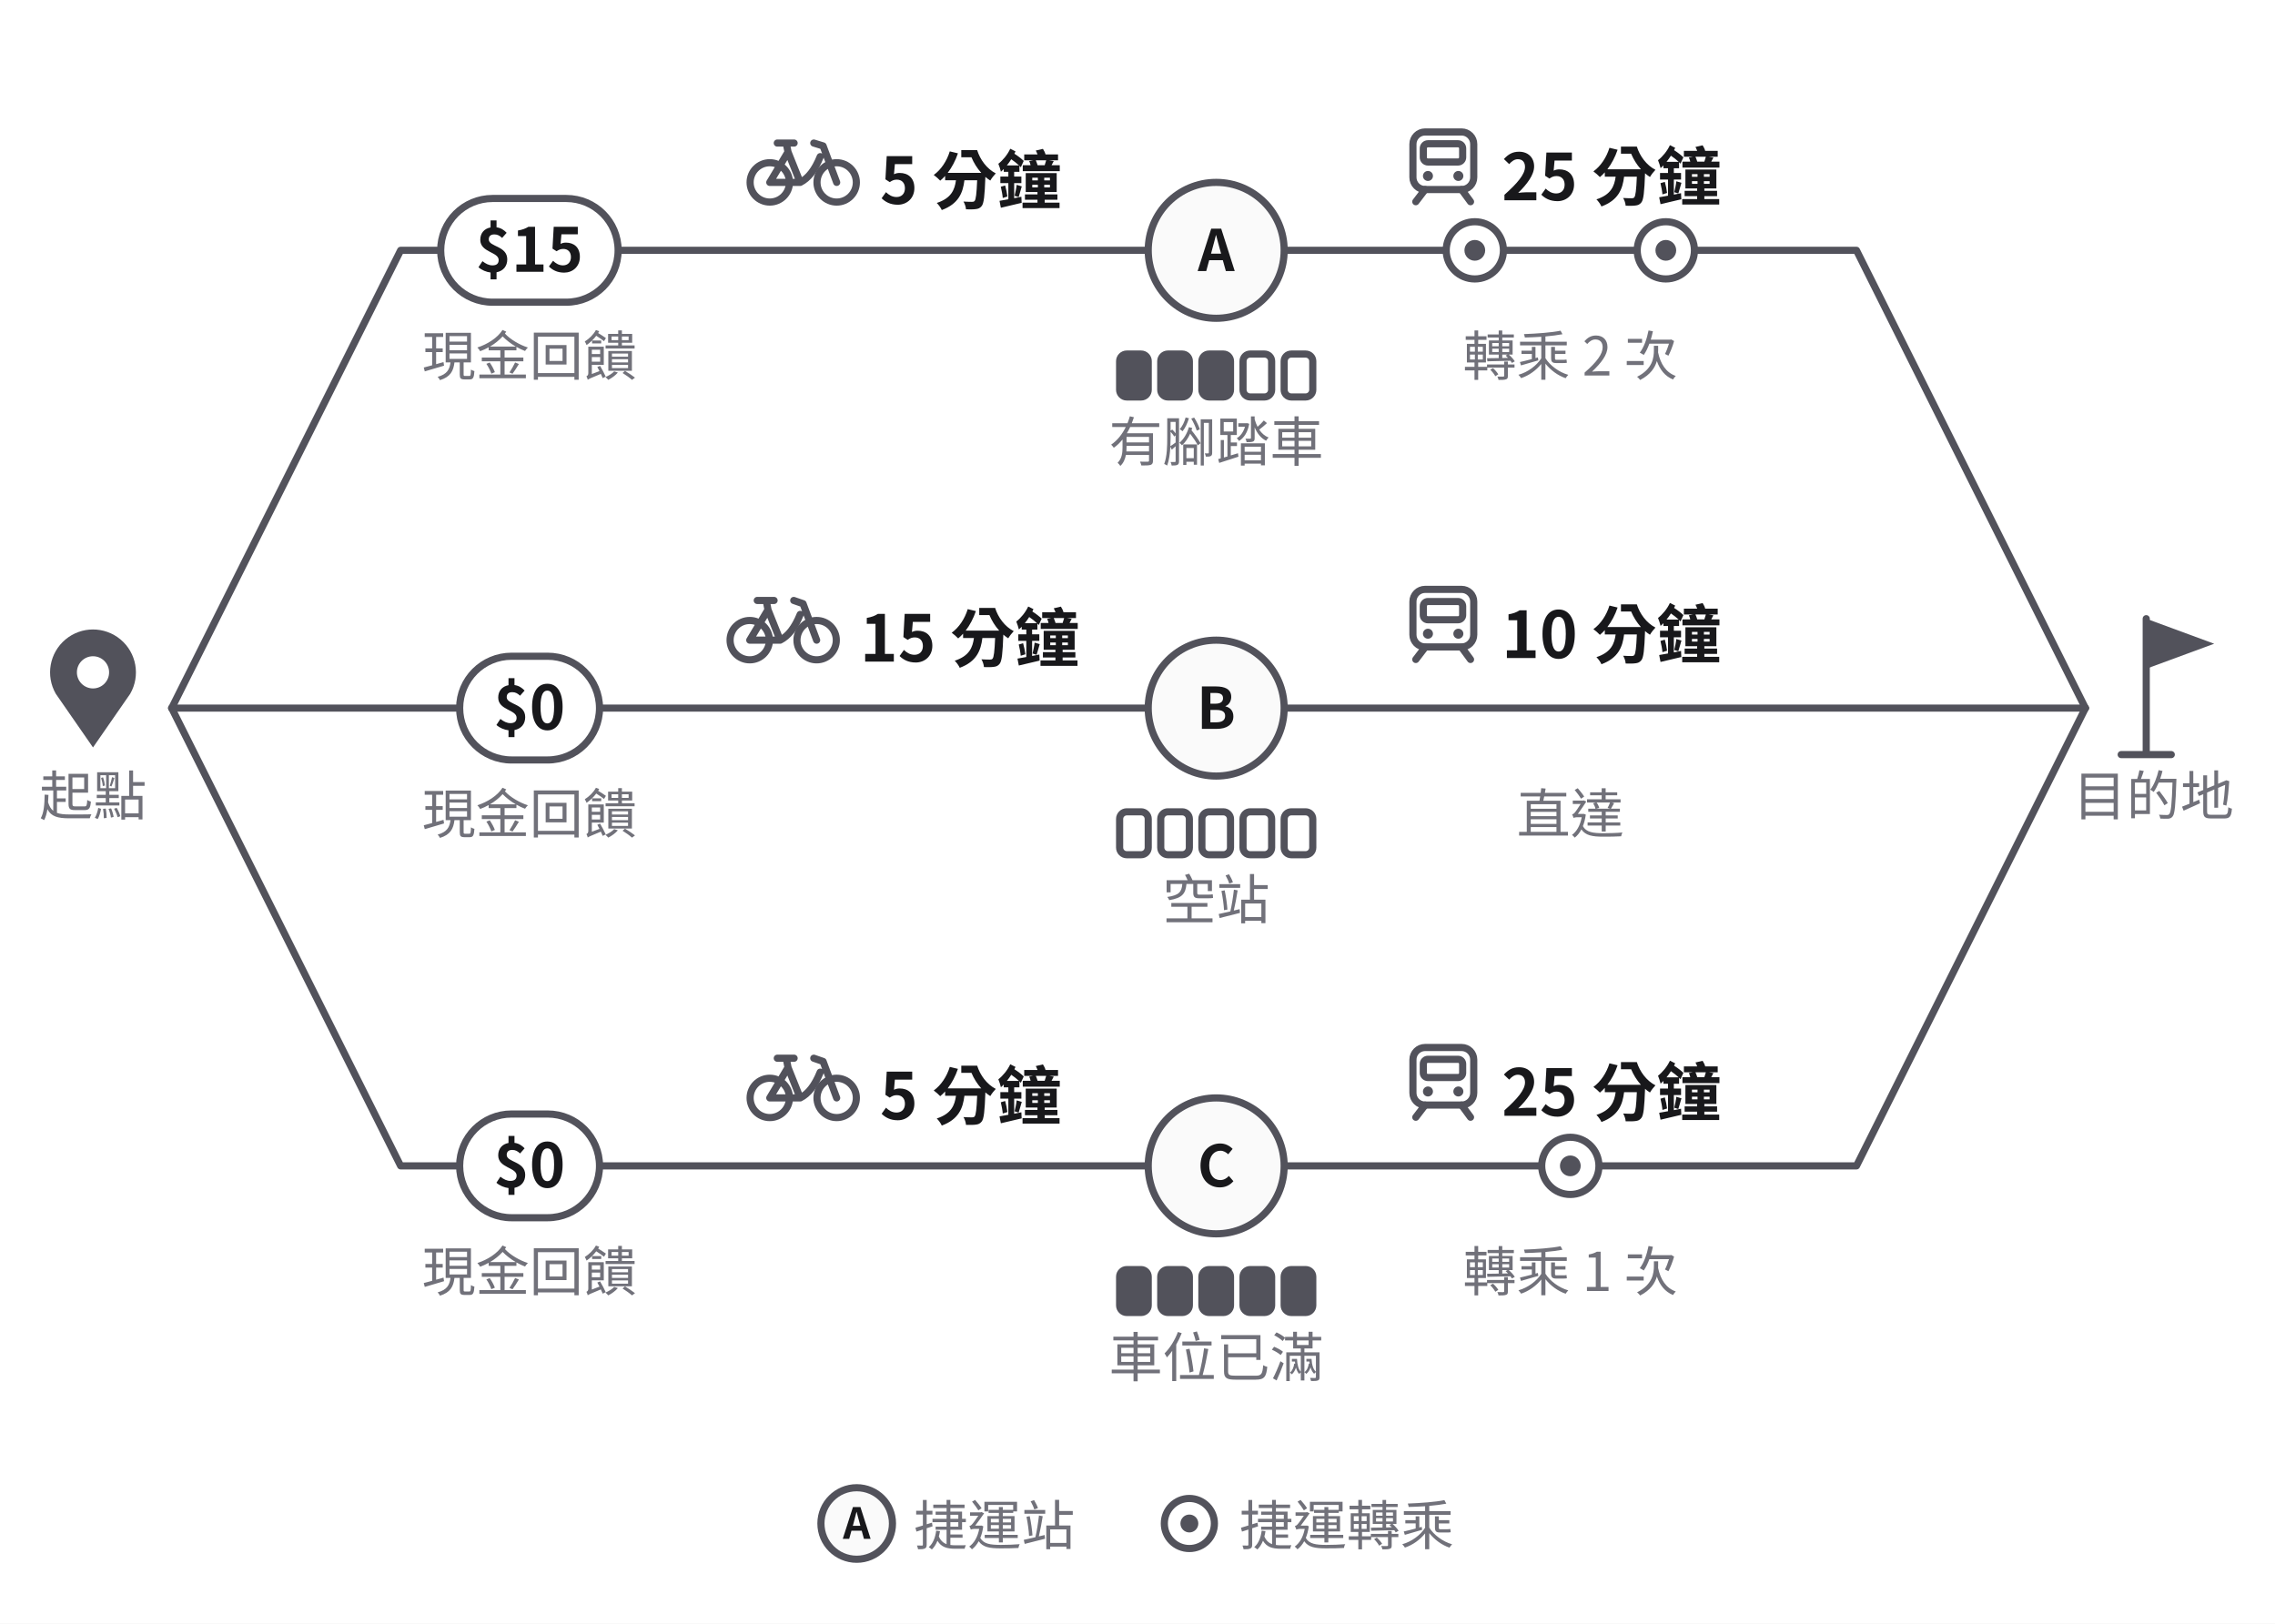
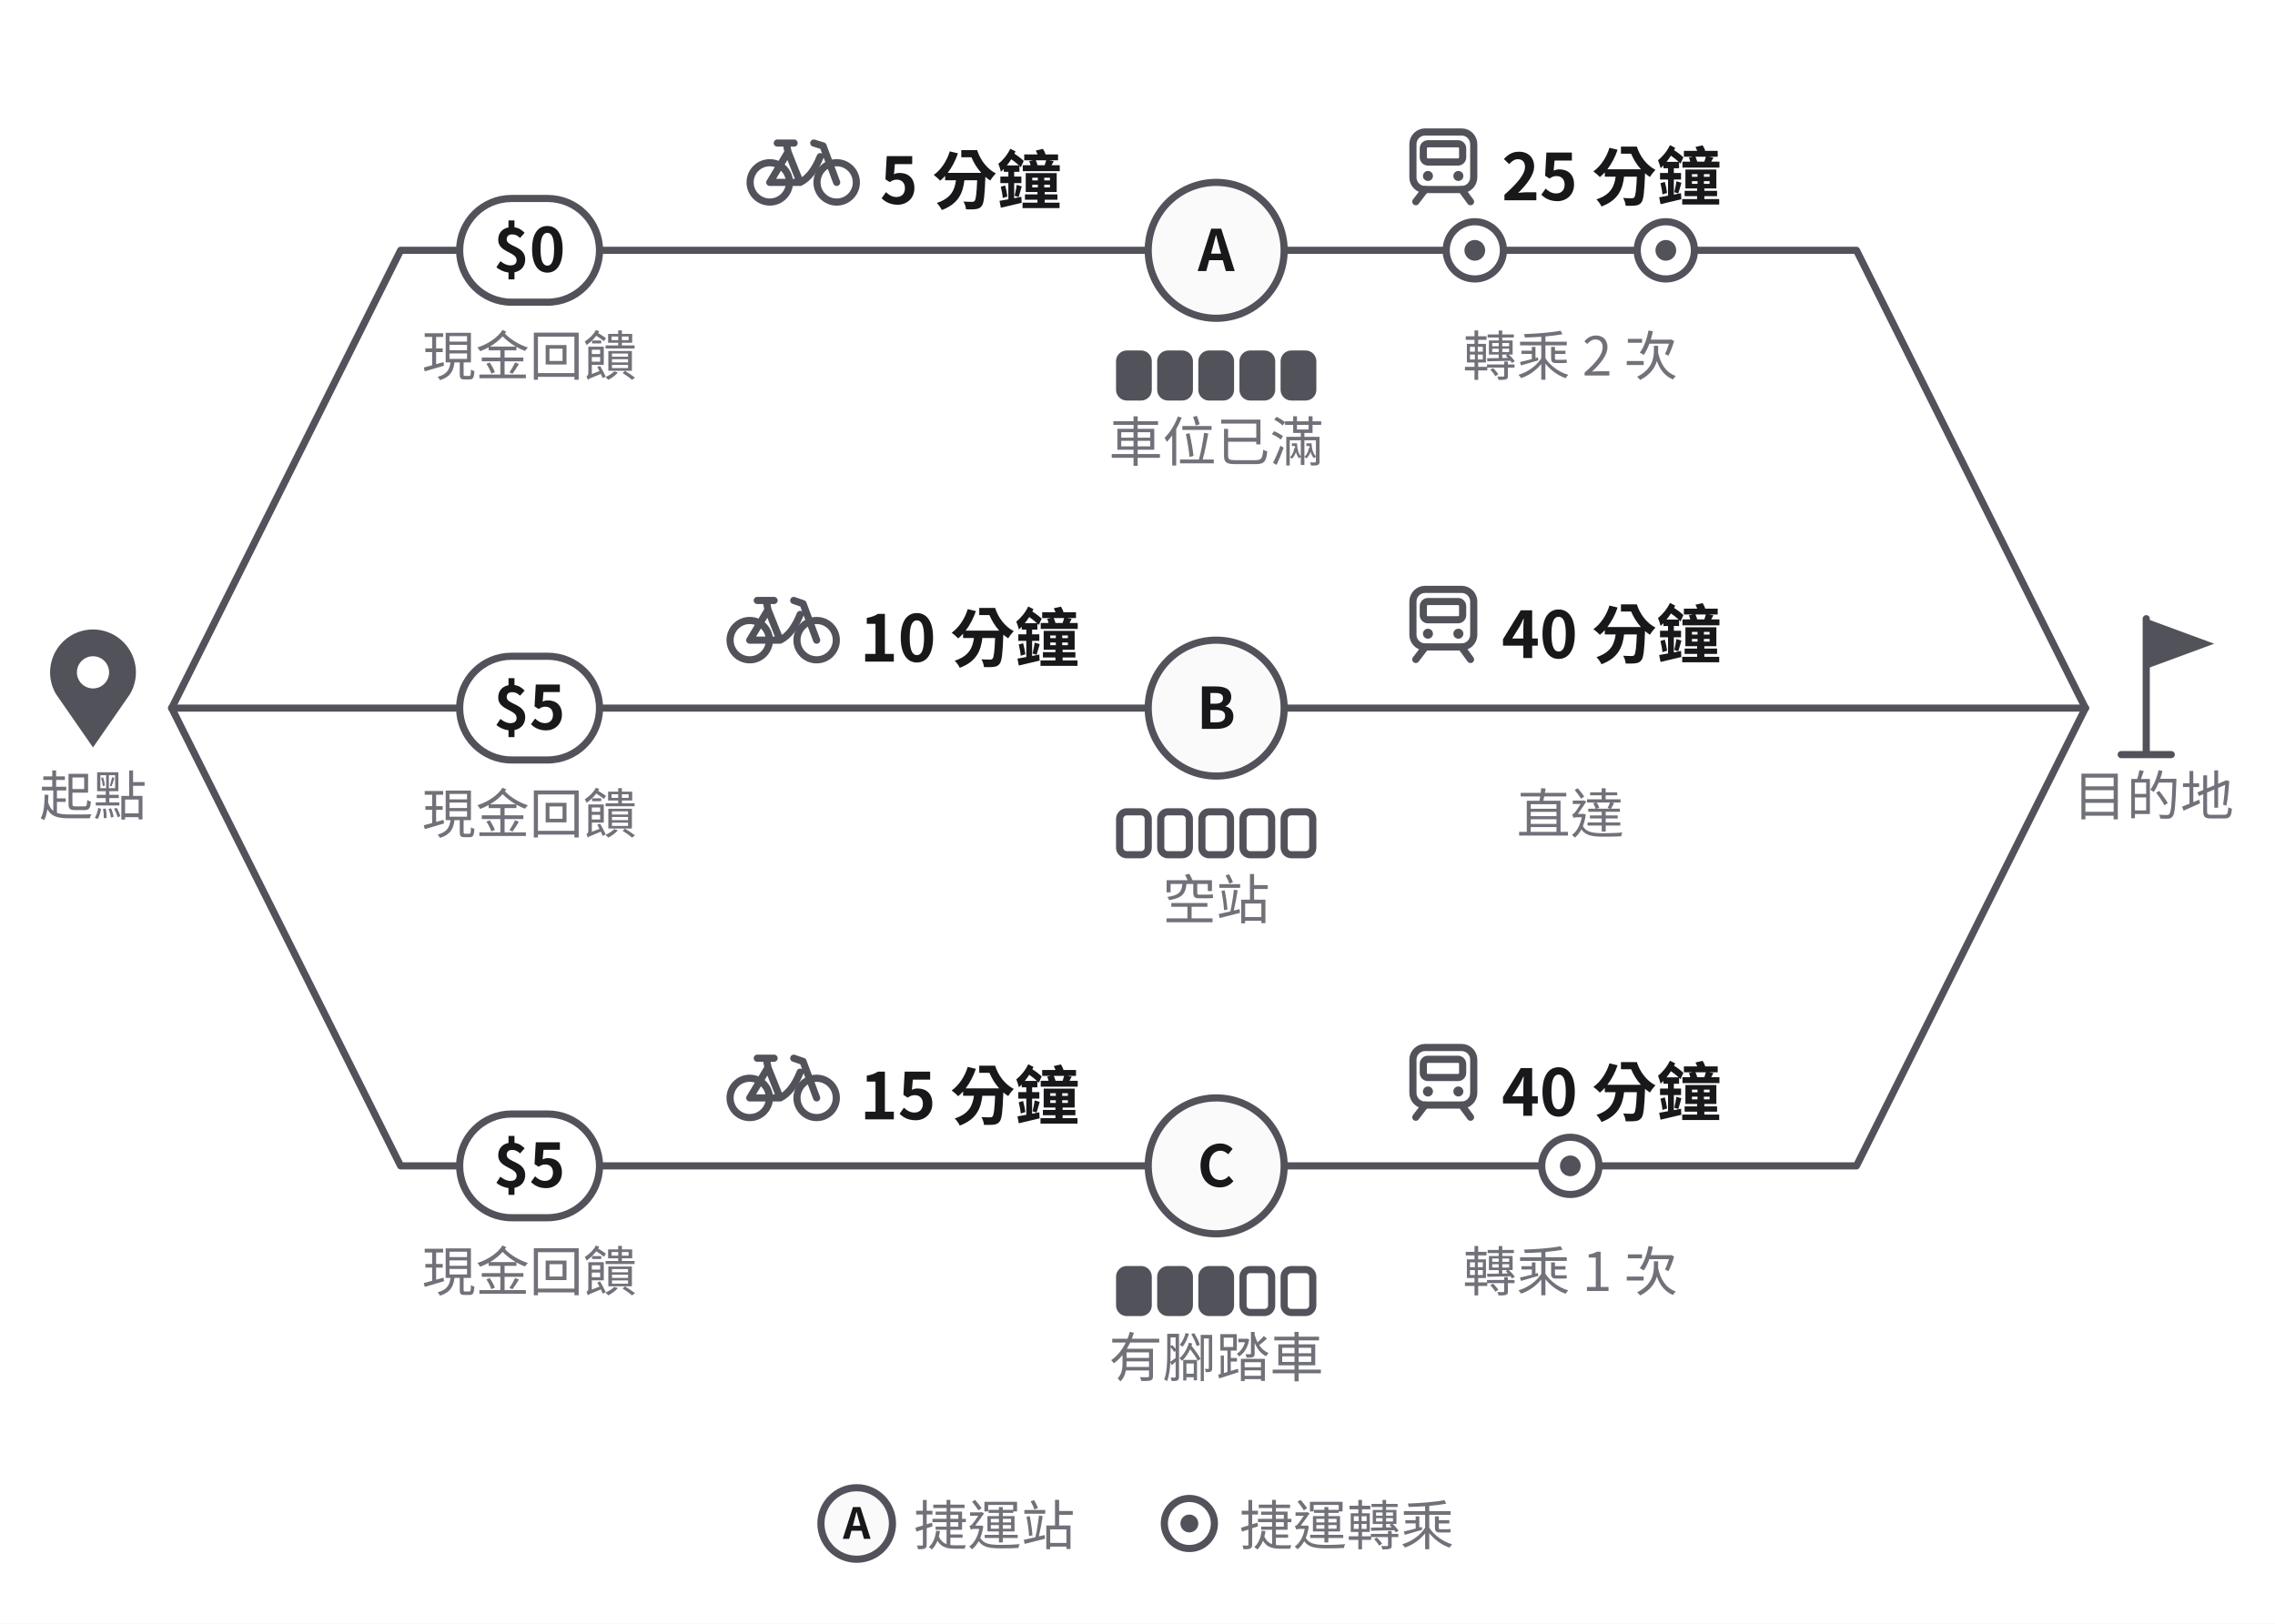
<svg xmlns="http://www.w3.org/2000/svg" viewBox="0 0 636 454" width="636" height="454" style="display:block;width:100%;max-width:480px;height:auto;margin:0 auto" role="img" aria-label="三條路線：騎腳踏車到捷運站，再搭捷運前往目的地">
  <style>.rs-bg{fill:#ffffff}.rs-tx{fill:#18181b}.rs-mu{fill:#71717a}.rs-ln{fill:none;stroke:#52525b}.rs-ink{fill:#52525b}.rs-paper{fill:#ffffff}.rs-box{fill:#ffffff;stroke:#52525b}.rs-band{fill:#fafafa;stroke:#52525b}.rs-slot{stroke:#52525b}</style>
  <rect width="636" height="454" class="rs-bg" />
  <g font-family="system-ui,-apple-system,'Segoe UI','Noto Sans TC','Noto Sans CJK TC','PingFang TC','Microsoft JhengHei',sans-serif">
    <g class="rs-ln" stroke-width="2" stroke-linejoin="round" stroke-linecap="round">
      <path d="M48.0,198.0 L112.0,70.0 L321.0,70.0" />
      <path d="M359.0,70.0 L519.0,70.0 L583.0,198.0" />
      <path d="M48.0,198.0 L112.0,198.0 L321.0,198.0" />
      <path d="M359.0,198.0 L519.0,198.0 L583.0,198.0" />
      <path d="M48.0,198.0 L112.0,326.0 L321.0,326.0" />
      <path d="M359.0,326.0 L519.0,326.0 L583.0,198.0" />
    </g>
-     <rect x="123.2" y="55.5" width="49.6" height="29.0" rx="14.5" class="rs-box" stroke-width="2" />
-     <text x="148.0" y="76.0" font-size="17" font-weight="600" class="rs-tx" text-anchor="middle">$15</text>
+     <rect x="128.5" y="55.5" width="39.1" height="29.0" rx="14.5" class="rs-box" stroke-width="2" />
+     <text x="148.0" y="76.0" font-size="17" font-weight="600" class="rs-tx" text-anchor="middle">$0</text>
    <text x="148.0" y="105.0" font-size="15" font-weight="500" class="rs-mu" text-anchor="middle">現金回饋</text>
    <g class="rs-ln" stroke-width="2" stroke-linecap="round" stroke-linejoin="round">
      <circle cx="215.2" cy="51.0" r="5.5" />
      <circle cx="233.9" cy="51.0" r="5.5" />
      <path d="M215.2,51.0 L223.7,51.0 L220.3,42.5 Z M223.7,51.0 Q227.1,49.3 229.3,43.8 M230.1,40.8 L233.9,51.0 M220.3,42.5 L219.8,40.0 M217.3,40.0 L222.0,40.0 M230.1,40.8 L227.5,40.0" />
    </g>
    <text x="246.0" y="57.0" font-size="18" font-weight="600" class="rs-tx" text-anchor="start">5 分鐘</text>
    <g class="rs-ln" stroke-width="2" stroke-linecap="round" stroke-linejoin="round">
      <rect x="395.0" y="36.9" width="17.0" height="16.1" rx="3.4" />
      <rect x="397.9" y="40.2" width="11.0" height="5.1" rx="1.3" />
      <path d="M398.4,53.0 L395.8,56.4 M408.6,53.0 L411.1,56.4" />
    </g>
    <circle cx="399.2" cy="49.2" r="1.4" class="rs-ink" />
    <circle cx="407.7" cy="49.2" r="1.4" class="rs-ink" />
    <text x="419.8" y="56.0" font-size="18" font-weight="600" class="rs-tx" text-anchor="start">25 分鐘</text>
    <circle cx="412.3" cy="70.0" r="8.0" class="rs-box" stroke-width="2" />
    <circle cx="412.3" cy="70.0" r="2.9" class="rs-ink" />
    <circle cx="465.7" cy="70.0" r="8.0" class="rs-box" stroke-width="2" />
    <circle cx="465.7" cy="70.0" r="2.9" class="rs-ink" />
    <text x="439.0" y="105.0" font-size="15" font-weight="500" class="rs-mu" text-anchor="middle">轉乘 2 次</text>
    <circle cx="340.0" cy="70.0" r="19.0" class="rs-band" stroke-width="2" />
    <text x="340.0" y="75.8" font-size="16" font-weight="700" class="rs-tx" text-anchor="middle">A</text>
    <rect x="313.0" y="99.0" width="8.0" height="12.0" rx="2" class="rs-slot rs-ink" stroke-width="2" />
    <rect x="324.5" y="99.0" width="8.0" height="12.0" rx="2" class="rs-slot rs-ink" stroke-width="2" />
    <rect x="336.0" y="99.0" width="8.0" height="12.0" rx="2" class="rs-slot rs-ink" stroke-width="2" />
-     <rect x="347.5" y="99.0" width="8.0" height="12.0" rx="2" class="rs-slot rs-paper" stroke-width="2" />
-     <rect x="359.0" y="99.0" width="8.0" height="12.0" rx="2" class="rs-slot rs-paper" stroke-width="2" />
-     <text x="340.0" y="129.0" font-size="15" font-weight="500" class="rs-mu" text-anchor="middle">有腳踏車</text>
+     <rect x="347.5" y="99.0" width="8.0" height="12.0" rx="2" class="rs-slot rs-ink" stroke-width="2" />
+     <rect x="359.0" y="99.0" width="8.0" height="12.0" rx="2" class="rs-slot rs-ink" stroke-width="2" />
+     <text x="340.0" y="129.0" font-size="15" font-weight="500" class="rs-mu" text-anchor="middle">車位已滿</text>
    <rect x="128.5" y="183.5" width="39.1" height="29.0" rx="14.5" class="rs-box" stroke-width="2" />
-     <text x="148.0" y="204.0" font-size="17" font-weight="600" class="rs-tx" text-anchor="middle">$0</text>
+     <text x="148.0" y="204.0" font-size="17" font-weight="600" class="rs-tx" text-anchor="middle">$5</text>
    <text x="148.0" y="233.0" font-size="15" font-weight="500" class="rs-mu" text-anchor="middle">現金回饋</text>
    <g class="rs-ln" stroke-width="2" stroke-linecap="round" stroke-linejoin="round">
      <circle cx="209.6" cy="179.0" r="5.5" />
      <circle cx="228.3" cy="179.0" r="5.5" />
      <path d="M209.6,179.0 L218.1,179.0 L214.7,170.5 Z M218.1,179.0 Q221.5,177.3 223.7,171.8 M224.5,168.8 L228.3,179.0 M214.7,170.5 L214.2,167.9 M211.7,167.9 L216.4,167.9 M224.5,168.8 L221.9,167.9" />
    </g>
-     <text x="240.4" y="185.0" font-size="18" font-weight="600" class="rs-tx" text-anchor="start">15 分鐘</text>
+     <text x="240.4" y="185.0" font-size="18" font-weight="600" class="rs-tx" text-anchor="start">10 分鐘</text>
    <g class="rs-ln" stroke-width="2" stroke-linecap="round" stroke-linejoin="round">
      <rect x="395.0" y="164.8" width="17.0" height="16.1" rx="3.4" />
      <rect x="397.9" y="168.2" width="11.0" height="5.1" rx="1.3" />
      <path d="M398.4,181.0 L395.8,184.4 M408.6,181.0 L411.1,184.4" />
    </g>
    <circle cx="399.2" cy="177.2" r="1.4" class="rs-ink" />
    <circle cx="407.7" cy="177.2" r="1.4" class="rs-ink" />
-     <text x="419.8" y="184.0" font-size="18" font-weight="600" class="rs-tx" text-anchor="start">10 分鐘</text>
+     <text x="419.8" y="184.0" font-size="18" font-weight="600" class="rs-tx" text-anchor="start">40 分鐘</text>
    <text x="439.0" y="233.0" font-size="15" font-weight="500" class="rs-mu" text-anchor="middle">直達</text>
    <circle cx="340.0" cy="198.0" r="19.0" class="rs-band" stroke-width="2" />
    <text x="340.0" y="203.8" font-size="16" font-weight="700" class="rs-tx" text-anchor="middle">B</text>
    <rect x="313.0" y="227.0" width="8.0" height="12.0" rx="2" class="rs-slot rs-paper" stroke-width="2" />
    <rect x="324.5" y="227.0" width="8.0" height="12.0" rx="2" class="rs-slot rs-paper" stroke-width="2" />
    <rect x="336.0" y="227.0" width="8.0" height="12.0" rx="2" class="rs-slot rs-paper" stroke-width="2" />
    <rect x="347.5" y="227.0" width="8.0" height="12.0" rx="2" class="rs-slot rs-paper" stroke-width="2" />
    <rect x="359.0" y="227.0" width="8.0" height="12.0" rx="2" class="rs-slot rs-paper" stroke-width="2" />
    <text x="340.0" y="257.0" font-size="15" font-weight="500" class="rs-mu" text-anchor="middle">空站</text>
    <rect x="128.5" y="311.5" width="39.1" height="29.0" rx="14.5" class="rs-box" stroke-width="2" />
-     <text x="148.0" y="332.0" font-size="17" font-weight="600" class="rs-tx" text-anchor="middle">$0</text>
+     <text x="148.0" y="332.0" font-size="17" font-weight="600" class="rs-tx" text-anchor="middle">$5</text>
    <text x="148.0" y="361.0" font-size="15" font-weight="500" class="rs-mu" text-anchor="middle">現金回饋</text>
    <g class="rs-ln" stroke-width="2" stroke-linecap="round" stroke-linejoin="round">
-       <circle cx="215.2" cy="307.0" r="5.5" />
-       <circle cx="233.9" cy="307.0" r="5.5" />
-       <path d="M215.2,307.0 L223.7,307.0 L220.3,298.5 Z M223.7,307.0 Q227.1,305.3 229.3,299.8 M230.1,296.8 L233.9,307.0 M220.3,298.5 L219.8,295.9 M217.3,295.9 L222.0,295.9 M230.1,296.8 L227.5,295.9" />
+       <circle cx="209.6" cy="307.0" r="5.5" />
+       <circle cx="228.3" cy="307.0" r="5.5" />
+       <path d="M209.6,307.0 L218.1,307.0 L214.7,298.5 Z M218.1,307.0 Q221.5,305.3 223.7,299.8 M224.5,296.8 L228.3,307.0 M214.7,298.5 L214.2,295.9 M211.7,295.9 L216.4,295.9 M224.5,296.8 L221.9,295.9" />
    </g>
-     <text x="246.0" y="313.0" font-size="18" font-weight="600" class="rs-tx" text-anchor="start">5 分鐘</text>
+     <text x="240.4" y="313.0" font-size="18" font-weight="600" class="rs-tx" text-anchor="start">15 分鐘</text>
    <g class="rs-ln" stroke-width="2" stroke-linecap="round" stroke-linejoin="round">
      <rect x="395.0" y="292.9" width="17.0" height="16.1" rx="3.4" />
      <rect x="397.9" y="296.2" width="11.0" height="5.1" rx="1.3" />
      <path d="M398.4,309.0 L395.8,312.4 M408.6,309.0 L411.1,312.4" />
    </g>
    <circle cx="399.2" cy="305.2" r="1.4" class="rs-ink" />
    <circle cx="407.7" cy="305.2" r="1.4" class="rs-ink" />
-     <text x="419.8" y="312.0" font-size="18" font-weight="600" class="rs-tx" text-anchor="start">25 分鐘</text>
+     <text x="419.8" y="312.0" font-size="18" font-weight="600" class="rs-tx" text-anchor="start">40 分鐘</text>
    <circle cx="439.0" cy="326.0" r="8.0" class="rs-box" stroke-width="2" />
    <circle cx="439.0" cy="326.0" r="2.9" class="rs-ink" />
    <text x="439.0" y="361.0" font-size="15" font-weight="500" class="rs-mu" text-anchor="middle">轉乘 1 次</text>
    <circle cx="340.0" cy="326.0" r="19.0" class="rs-band" stroke-width="2" />
    <text x="340.0" y="331.8" font-size="16" font-weight="700" class="rs-tx" text-anchor="middle">C</text>
    <rect x="313.0" y="355.0" width="8.0" height="12.0" rx="2" class="rs-slot rs-ink" stroke-width="2" />
    <rect x="324.5" y="355.0" width="8.0" height="12.0" rx="2" class="rs-slot rs-ink" stroke-width="2" />
    <rect x="336.0" y="355.0" width="8.0" height="12.0" rx="2" class="rs-slot rs-ink" stroke-width="2" />
-     <rect x="347.5" y="355.0" width="8.0" height="12.0" rx="2" class="rs-slot rs-ink" stroke-width="2" />
-     <rect x="359.0" y="355.0" width="8.0" height="12.0" rx="2" class="rs-slot rs-ink" stroke-width="2" />
-     <text x="340.0" y="385.0" font-size="15" font-weight="500" class="rs-mu" text-anchor="middle">車位已滿</text>
+     <rect x="347.5" y="355.0" width="8.0" height="12.0" rx="2" class="rs-slot rs-paper" stroke-width="2" />
+     <rect x="359.0" y="355.0" width="8.0" height="12.0" rx="2" class="rs-slot rs-paper" stroke-width="2" />
+     <text x="340.0" y="385.0" font-size="15" font-weight="500" class="rs-mu" text-anchor="middle">有腳踏車</text>
    <path d="M26.0,209.0 L15.6,194.0 A12 12 0 1 1 36.4,194.0 Z" class="rs-ink" />
    <circle cx="26.0" cy="188.0" r="4.5" class="rs-paper" />
    <text x="26.0" y="228.0" font-size="15" font-weight="500" class="rs-mu" text-anchor="middle">起點</text>
    <g class="rs-ln" stroke-width="2" stroke-linecap="round">
      <path d="M600.0,211.0 L600.0,173.0 M593.0,211.0 L607.0,211.0" />
    </g>
    <path d="M600.0,173.0 L619.0,180.0 L600.0,187.0 Z" class="rs-ink" />
    <text x="602.0" y="228.0" font-size="15" font-weight="500" class="rs-mu" text-anchor="middle">目的地</text>
    <circle cx="239.5" cy="426.0" r="10" class="rs-band" stroke-width="2" />
    <text x="239.5" y="430.3" font-size="12" font-weight="700" class="rs-tx" text-anchor="middle">A</text>
    <text x="255.5" y="432.0" font-size="15" font-weight="500" class="rs-mu" text-anchor="start">捷運站</text>
    <circle cx="332.5" cy="426.0" r="7.0" class="rs-box" stroke-width="2" />
    <circle cx="332.5" cy="426.0" r="2.5" class="rs-ink" />
    <text x="346.5" y="432.0" font-size="15" font-weight="500" class="rs-mu" text-anchor="start">捷運轉乘</text>
  </g>
</svg>
